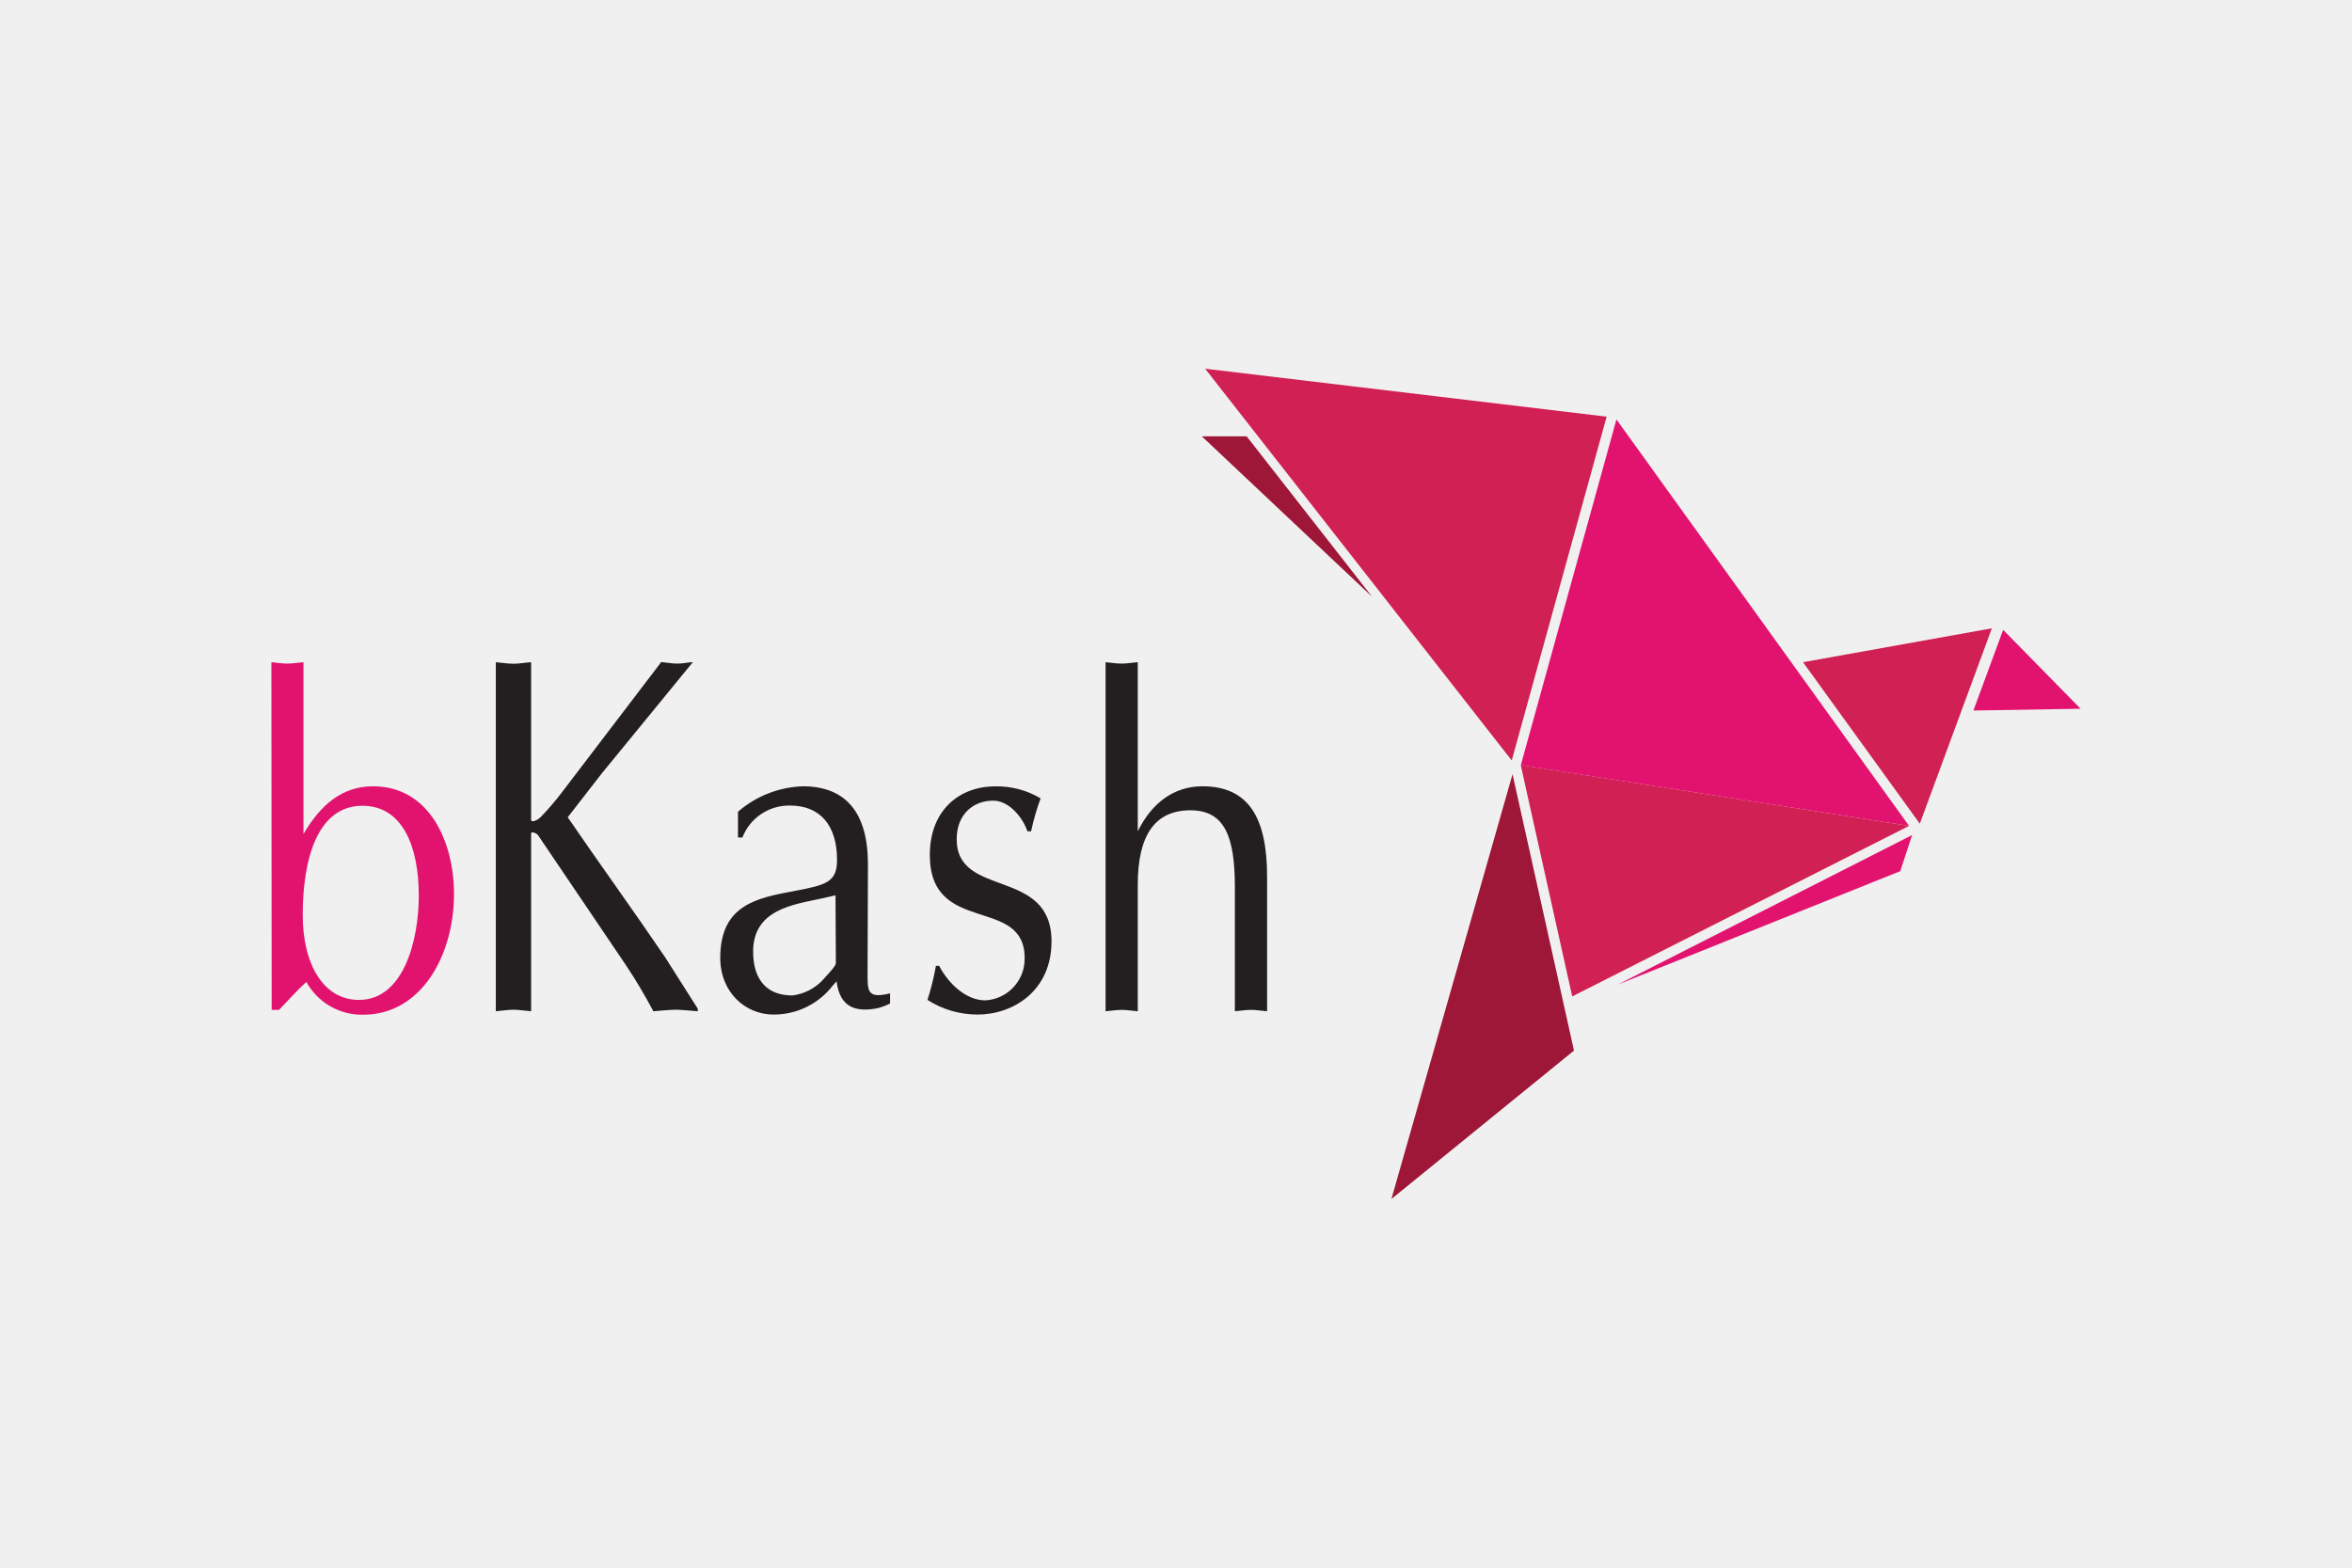
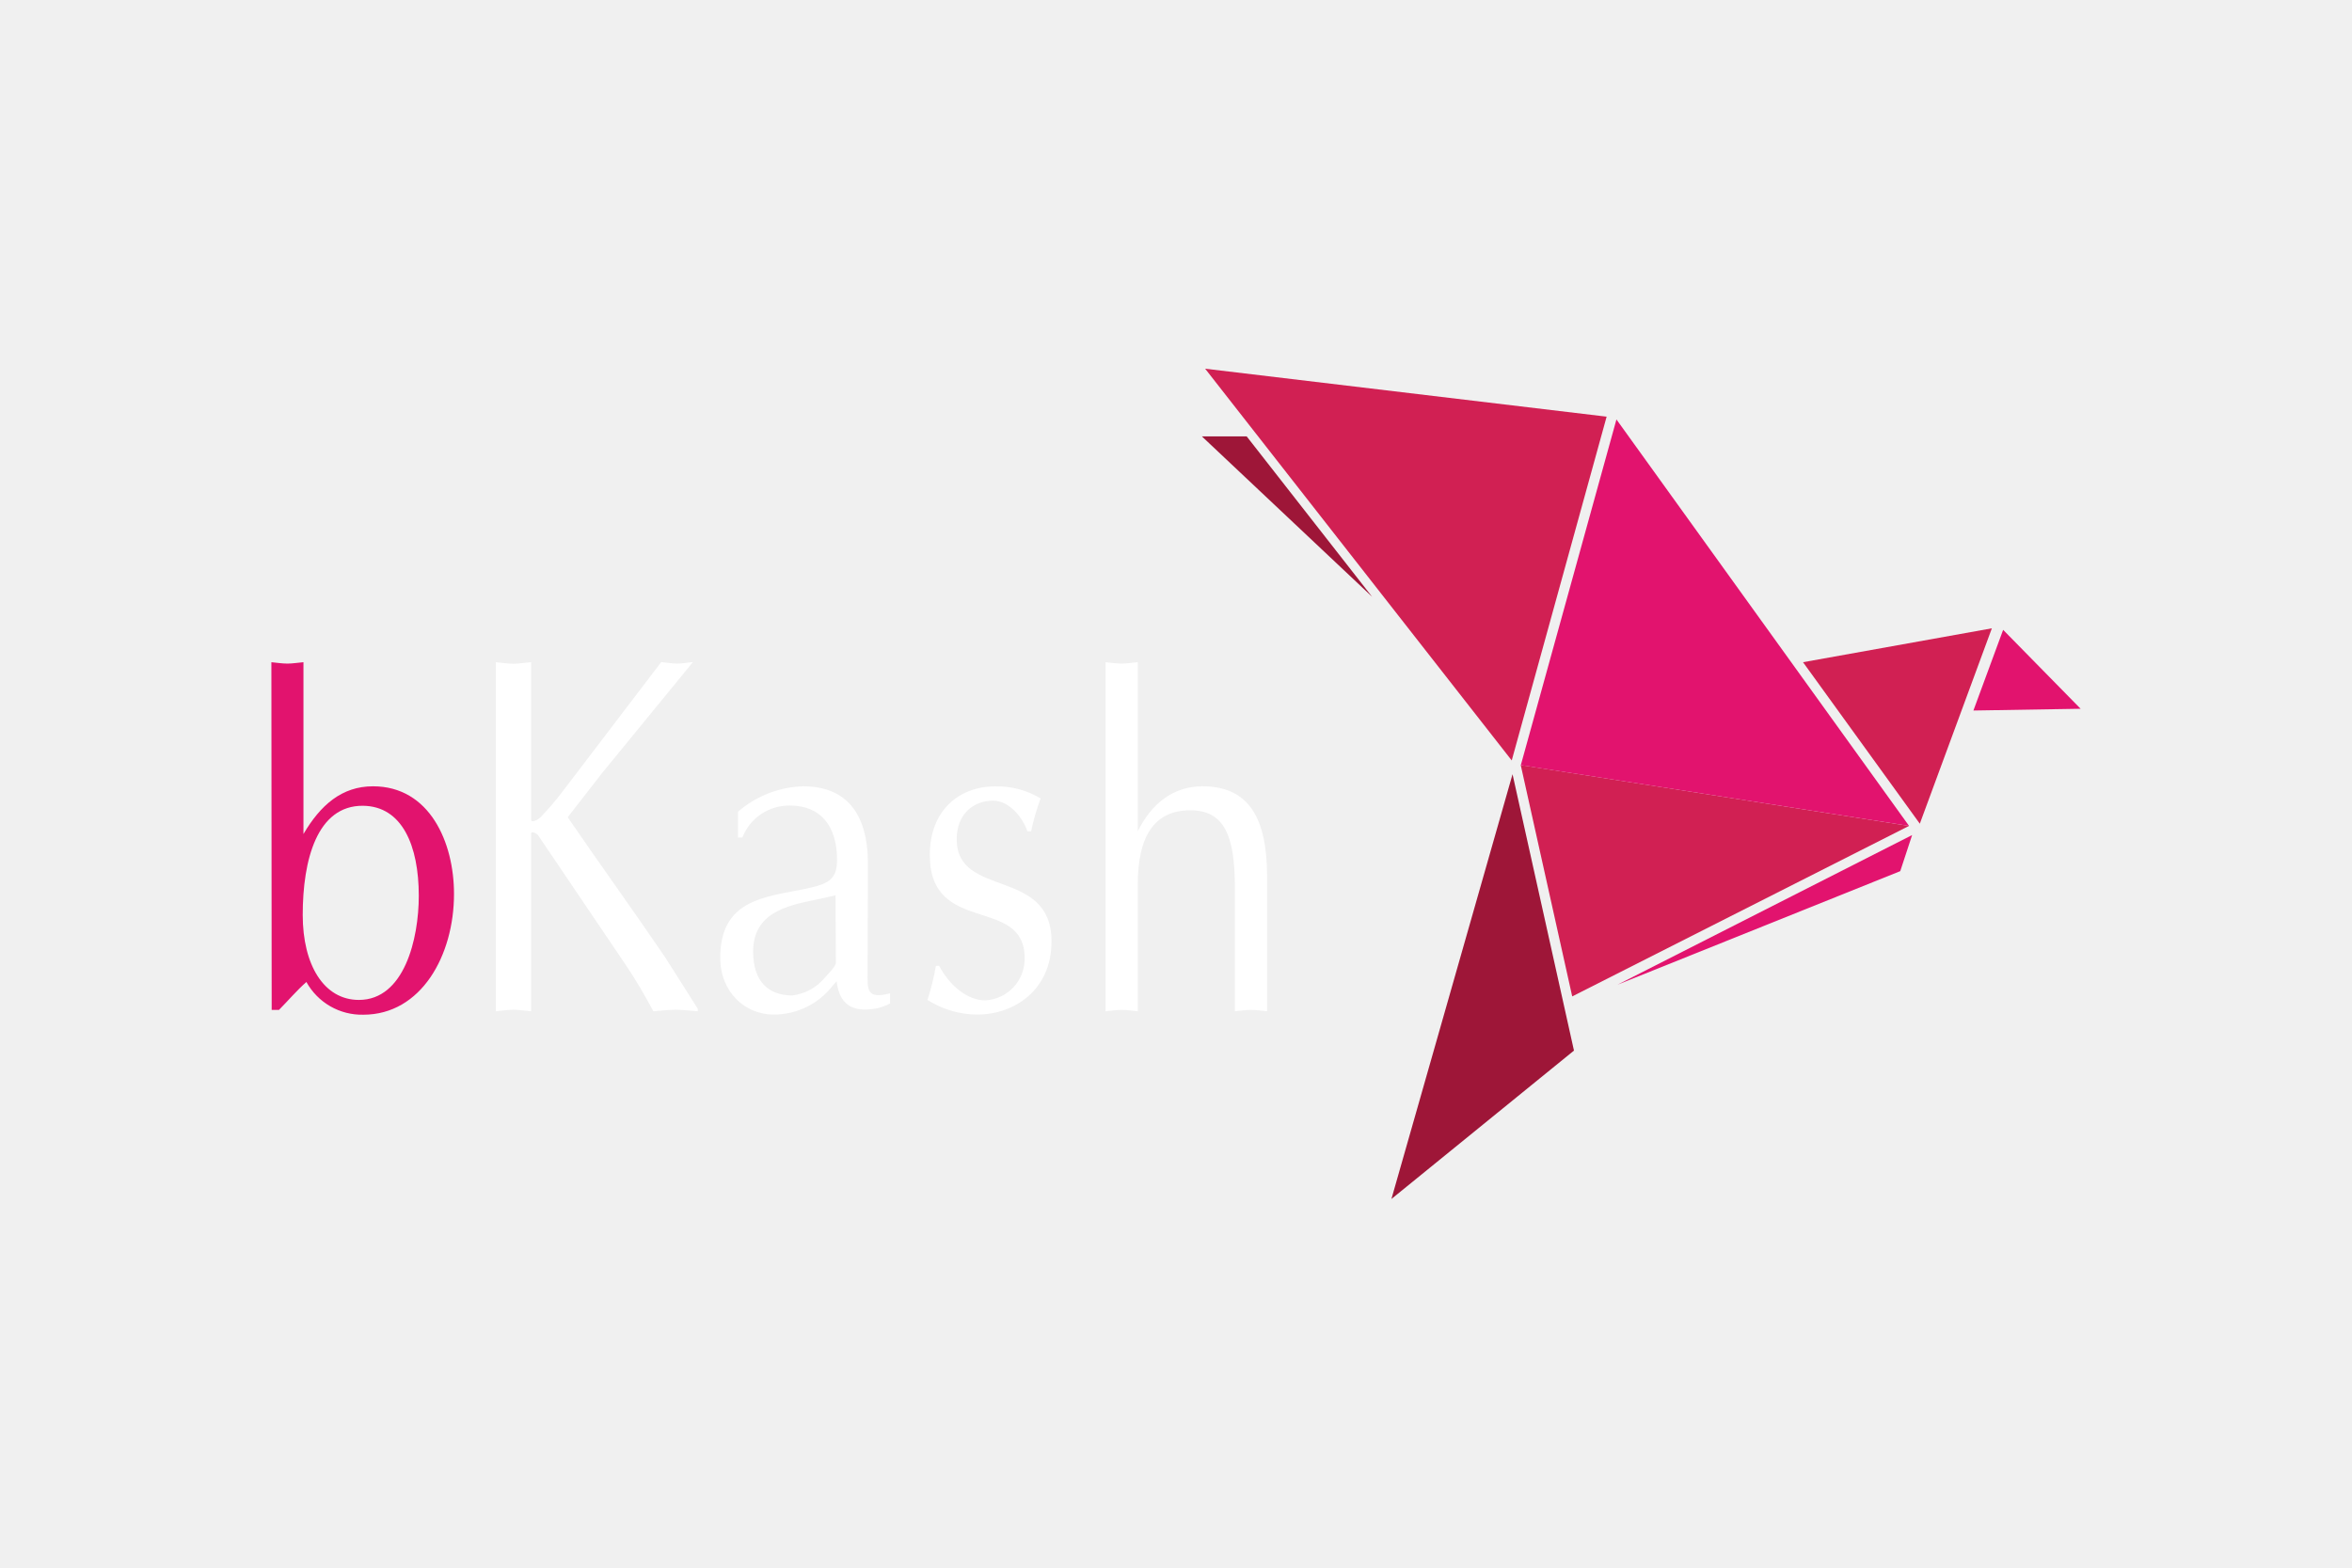
- <svg xmlns="http://www.w3.org/2000/svg" height="800" width="1200" viewBox="-37.062 -28.352 321.204 170.115">
-   <g fill="none">
-     <path fill="#D12053" d="M223.65 62.45l-53.03-8.31 7.03 31.6z" />
-     <path fill="#E2136E" d="M223.65 62.45L183.69 6.93l-13.06 47.22z" />
-     <path fill="#D12053" d="M169.39 53.51L127.52 0l54.83 6.55z" />
-     <path fill="#9E1638" d="M150.32 31.15L127.07 9.24h6.12z" />
-     <path fill="#D12053" d="M234.96 35.46l-9.84 26.69-15.95-22.06z" />
-     <path fill="#E2136E" d="M183.84 84.14l38.61-15.51 1.62-4.93z" />
-     <path fill="#9E1638" d="M152.96 113.41l16.54-58.02 8.39 37.75z" />
-     <path fill="#E2136E" d="M236.5 35.67l-4.06 11.02 14.64-.24zM0 40.09c.71.06 1.43.19 2.19.19s1.38-.13 2.19-.19v23.47c2.31-3.93 5.22-6.52 9.5-6.52 7.74 0 11.06 7.66 11.06 14.7 0 8.43-4.5 16.5-12.39 16.5a8.66 8.66 0 01-7.77-4.47c-1.32 1.16-2.49 2.55-3.74 3.81h-1zm4.28 34.52c0 6.84 2.9 11.61 7.67 11.61 6.19 0 8.18-8.32 8.18-14.22 0-6.85-2.26-12.24-7.62-12.3-6.26-.05-8.23 7.36-8.23 14.92z" />
-     <path fill="#231F20" d="M45.13 55.27l-4.66 6c4.38 6.4 8.92 12.67 13.32 19.15l4.44 7v.35c-1.09-.07-2.08-.21-3-.21-.92 0-2.08.14-3.06.21-1.21-2.24-2.41-4.31-3.78-6.34l-12-17.75c-.27-.28-.92-.5-.92-.21v24.3c-.88-.07-1.65-.21-2.41-.21-.76 0-1.64.14-2.41.21V40.09c.77.06 1.6.21 2.41.21s1.53-.15 2.41-.21v21.52c0 .42.82.14 1.36-.42a37.1 37.1 0 002.92-3.42l13.49-17.7c.71.06 1.42.21 2.19.21s1.36-.15 2.14-.21zM81.42 82.4c0 2.48-.16 3.74 3.07 2.92v1.39a8.87 8.87 0 01-1.65.63c-2.85.57-5.21.06-5.65-3.67l-.49.55a10.17 10.17 0 01-8.12 4c-3.88 0-7.28-3.06-7.28-7.75 0-7.23 5-8.18 10.13-9.13 4.34-.82 5.82-1.2 5.82-4.25 0-4.7-2.3-7.42-6.41-7.42a6.85 6.85 0 00-6.52 4.37h-.6v-3.52a14.2 14.2 0 018.87-3.48c5.75 0 8.88 3.48 8.88 10.65zm-4.38-10.47l-1.93.44c-3.73.82-9.32 1.45-9.32 7.24 0 4 2 6 5.36 6a6.83 6.83 0 004.44-2.44c.4-.46 1.5-1.54 1.5-2zm14.15 9.63c1.3 2.49 3.72 4.72 6.3 4.72a5.67 5.67 0 005.38-5.78c0-8.56-12.95-3-12.95-14.08 0-6.08 4-9.37 8.93-9.37 2.18-.048 4.33.52 6.2 1.64a32.791 32.791 0 00-1.3 4.5h-.5c-.72-2.09-2.63-4.19-4.66-4.19-2.74 0-5 1.85-5 5.28 0 8.11 12.95 3.79 12.95 13.94 0 6.79-5.26 10-10.1 10a12.73 12.73 0 01-6.84-2 34.42 34.42 0 001.15-4.65zm22.73-41.47c.73.06 1.44.19 2.2.19.76 0 1.38-.13 2.2-.19v23.09c1.92-3.87 4.93-6.14 8.83-6.14 6.36 0 8.83 4.36 8.83 12.36v18.37c-.83-.07-1.47-.19-2.2-.19-.73 0-1.48.13-2.2.19V70.85c0-7-1.41-10.53-6.08-10.53-4.94 0-7.18 3.56-7.18 10.15v17.3c-.82-.07-1.47-.19-2.2-.19-.73 0-1.46.13-2.2.19z" />
-   </g>
+ <svg xmlns="http://www.w3.org/2000/svg" width="1200" height="800" viewBox="0 0 1200 800" fill="none">
+   <path d="M974.004 421.463L775.887 390.417L802.15 508.473L974.004 421.463Z" fill="#D12053" />
+   <path d="M974.005 421.463L824.717 214.043L775.926 390.454L974.005 421.463Z" fill="#E2136E" />
+   <path d="M771.291 388.064L614.867 188.153L819.709 212.624L771.291 388.064Z" fill="#D12053" />
+   <path d="M700.048 304.528L613.188 222.674H636.051L700.048 304.528Z" fill="#9E1638" />
+   <path d="M1016.26 320.63L979.498 420.342L919.91 337.927L1016.26 320.63Z" fill="#D12053" />
+   <path d="M825.277 502.495L969.522 444.551L975.574 426.133L825.277 502.495Z" fill="#E2136E" />
+   <path d="M709.91 611.846L771.703 395.087L803.047 536.119L709.91 611.846Z" fill="#9E1638" />
+   <path d="M1022.01 321.414L1006.84 362.584L1061.54 361.688L1022.01 321.414ZM138.461 337.927C141.113 338.151 143.803 338.637 146.643 338.637C149.482 338.637 151.798 338.151 154.824 337.927V425.61C163.454 410.927 174.326 401.251 190.316 401.251C219.232 401.251 231.635 429.868 231.635 456.17C231.635 487.664 214.824 517.813 185.347 517.813C179.445 517.942 173.621 516.454 168.504 513.511C163.387 510.567 159.173 506.28 156.319 501.113C151.387 505.447 147.016 510.64 142.346 515.347H138.61L138.461 337.927ZM154.451 466.892C154.451 492.446 165.285 510.266 183.105 510.266C206.231 510.266 213.665 479.183 213.665 457.141C213.665 431.55 205.222 411.413 185.198 411.189C161.811 411.002 154.451 438.685 154.451 466.929V466.892Z" fill="#E2136E" />
+   <path d="M307.065 394.639L289.656 417.055C306.019 440.965 322.98 464.389 339.418 488.598L356.006 514.749V516.057C351.934 515.796 348.235 515.272 344.798 515.272C341.361 515.272 337.027 515.796 333.366 516.057C328.846 507.689 324.363 499.955 319.244 492.371L274.413 426.058C273.404 425.012 270.976 424.19 270.976 425.274V516.057C267.688 515.796 264.812 515.272 261.972 515.272C259.133 515.272 255.845 515.796 252.969 516.057V337.927C255.845 338.151 258.946 338.712 261.972 338.712C264.998 338.712 267.688 338.151 270.976 337.927V418.325C270.976 419.894 274.039 418.848 276.057 416.756C279.948 412.721 283.591 408.454 286.966 403.979L337.364 337.853C340.016 338.077 342.669 338.637 345.545 338.637C348.422 338.637 350.626 338.077 353.54 337.853L307.065 394.639ZM442.643 495.995C442.643 505.26 442.045 509.967 454.112 506.904V512.097C452.141 513.085 450.076 513.873 447.948 514.451C437.3 516.58 428.483 514.675 426.84 500.74L425.009 502.794C421.45 507.458 416.858 511.235 411.595 513.827C406.332 516.42 400.54 517.759 394.673 517.738C380.178 517.738 367.475 506.306 367.475 488.785C367.475 461.774 386.155 458.225 405.321 454.675C421.535 451.612 427.064 450.192 427.064 438.798C427.064 421.239 418.471 411.077 403.116 411.077C397.872 410.974 392.724 412.485 388.367 415.405C384.01 418.325 380.656 422.514 378.758 427.403H376.516V414.253C385.735 406.232 397.441 401.639 409.654 401.252C431.136 401.252 442.829 414.253 442.829 441.039L442.643 495.995ZM426.279 456.88L419.069 458.524C405.134 461.587 384.25 463.941 384.25 485.572C384.25 500.516 391.722 507.987 404.274 507.987C410.768 507.188 416.706 503.924 420.862 498.872C422.356 497.153 426.466 493.118 426.466 491.4L426.279 456.88ZM479.143 492.857C484 502.159 493.04 510.49 502.679 510.49C508.179 510.21 513.354 507.799 517.106 503.768C520.858 499.736 522.893 494.403 522.779 488.897C522.779 456.917 474.398 477.689 474.398 436.295C474.398 413.58 489.342 401.289 507.76 401.289C515.904 401.11 523.937 403.232 530.923 407.416C528.905 412.897 527.282 418.515 526.066 424.228H524.198C521.508 416.419 514.373 408.574 506.789 408.574C496.552 408.574 488.109 415.485 488.109 428.3C488.109 458.598 536.49 442.459 536.49 480.379C536.49 505.746 516.838 517.738 498.756 517.738C489.701 517.731 480.836 515.139 473.203 510.266C475.036 504.582 476.472 498.778 477.499 492.894L479.143 492.857ZM564.061 337.927C566.788 338.151 569.441 338.637 572.28 338.637C575.119 338.637 577.435 338.151 580.499 337.927V424.19C587.672 409.732 598.917 401.252 613.487 401.252C637.248 401.252 646.476 417.54 646.476 447.428V516.057C643.375 515.796 640.984 515.347 638.257 515.347C635.529 515.347 632.727 515.833 630.038 516.057V452.845C630.038 426.693 624.77 413.505 607.323 413.505C588.867 413.505 580.499 426.805 580.499 451.425V516.057C577.435 515.796 575.007 515.347 572.28 515.347C569.553 515.347 566.825 515.833 564.061 516.057V337.927Z" fill="white" />
</svg>
